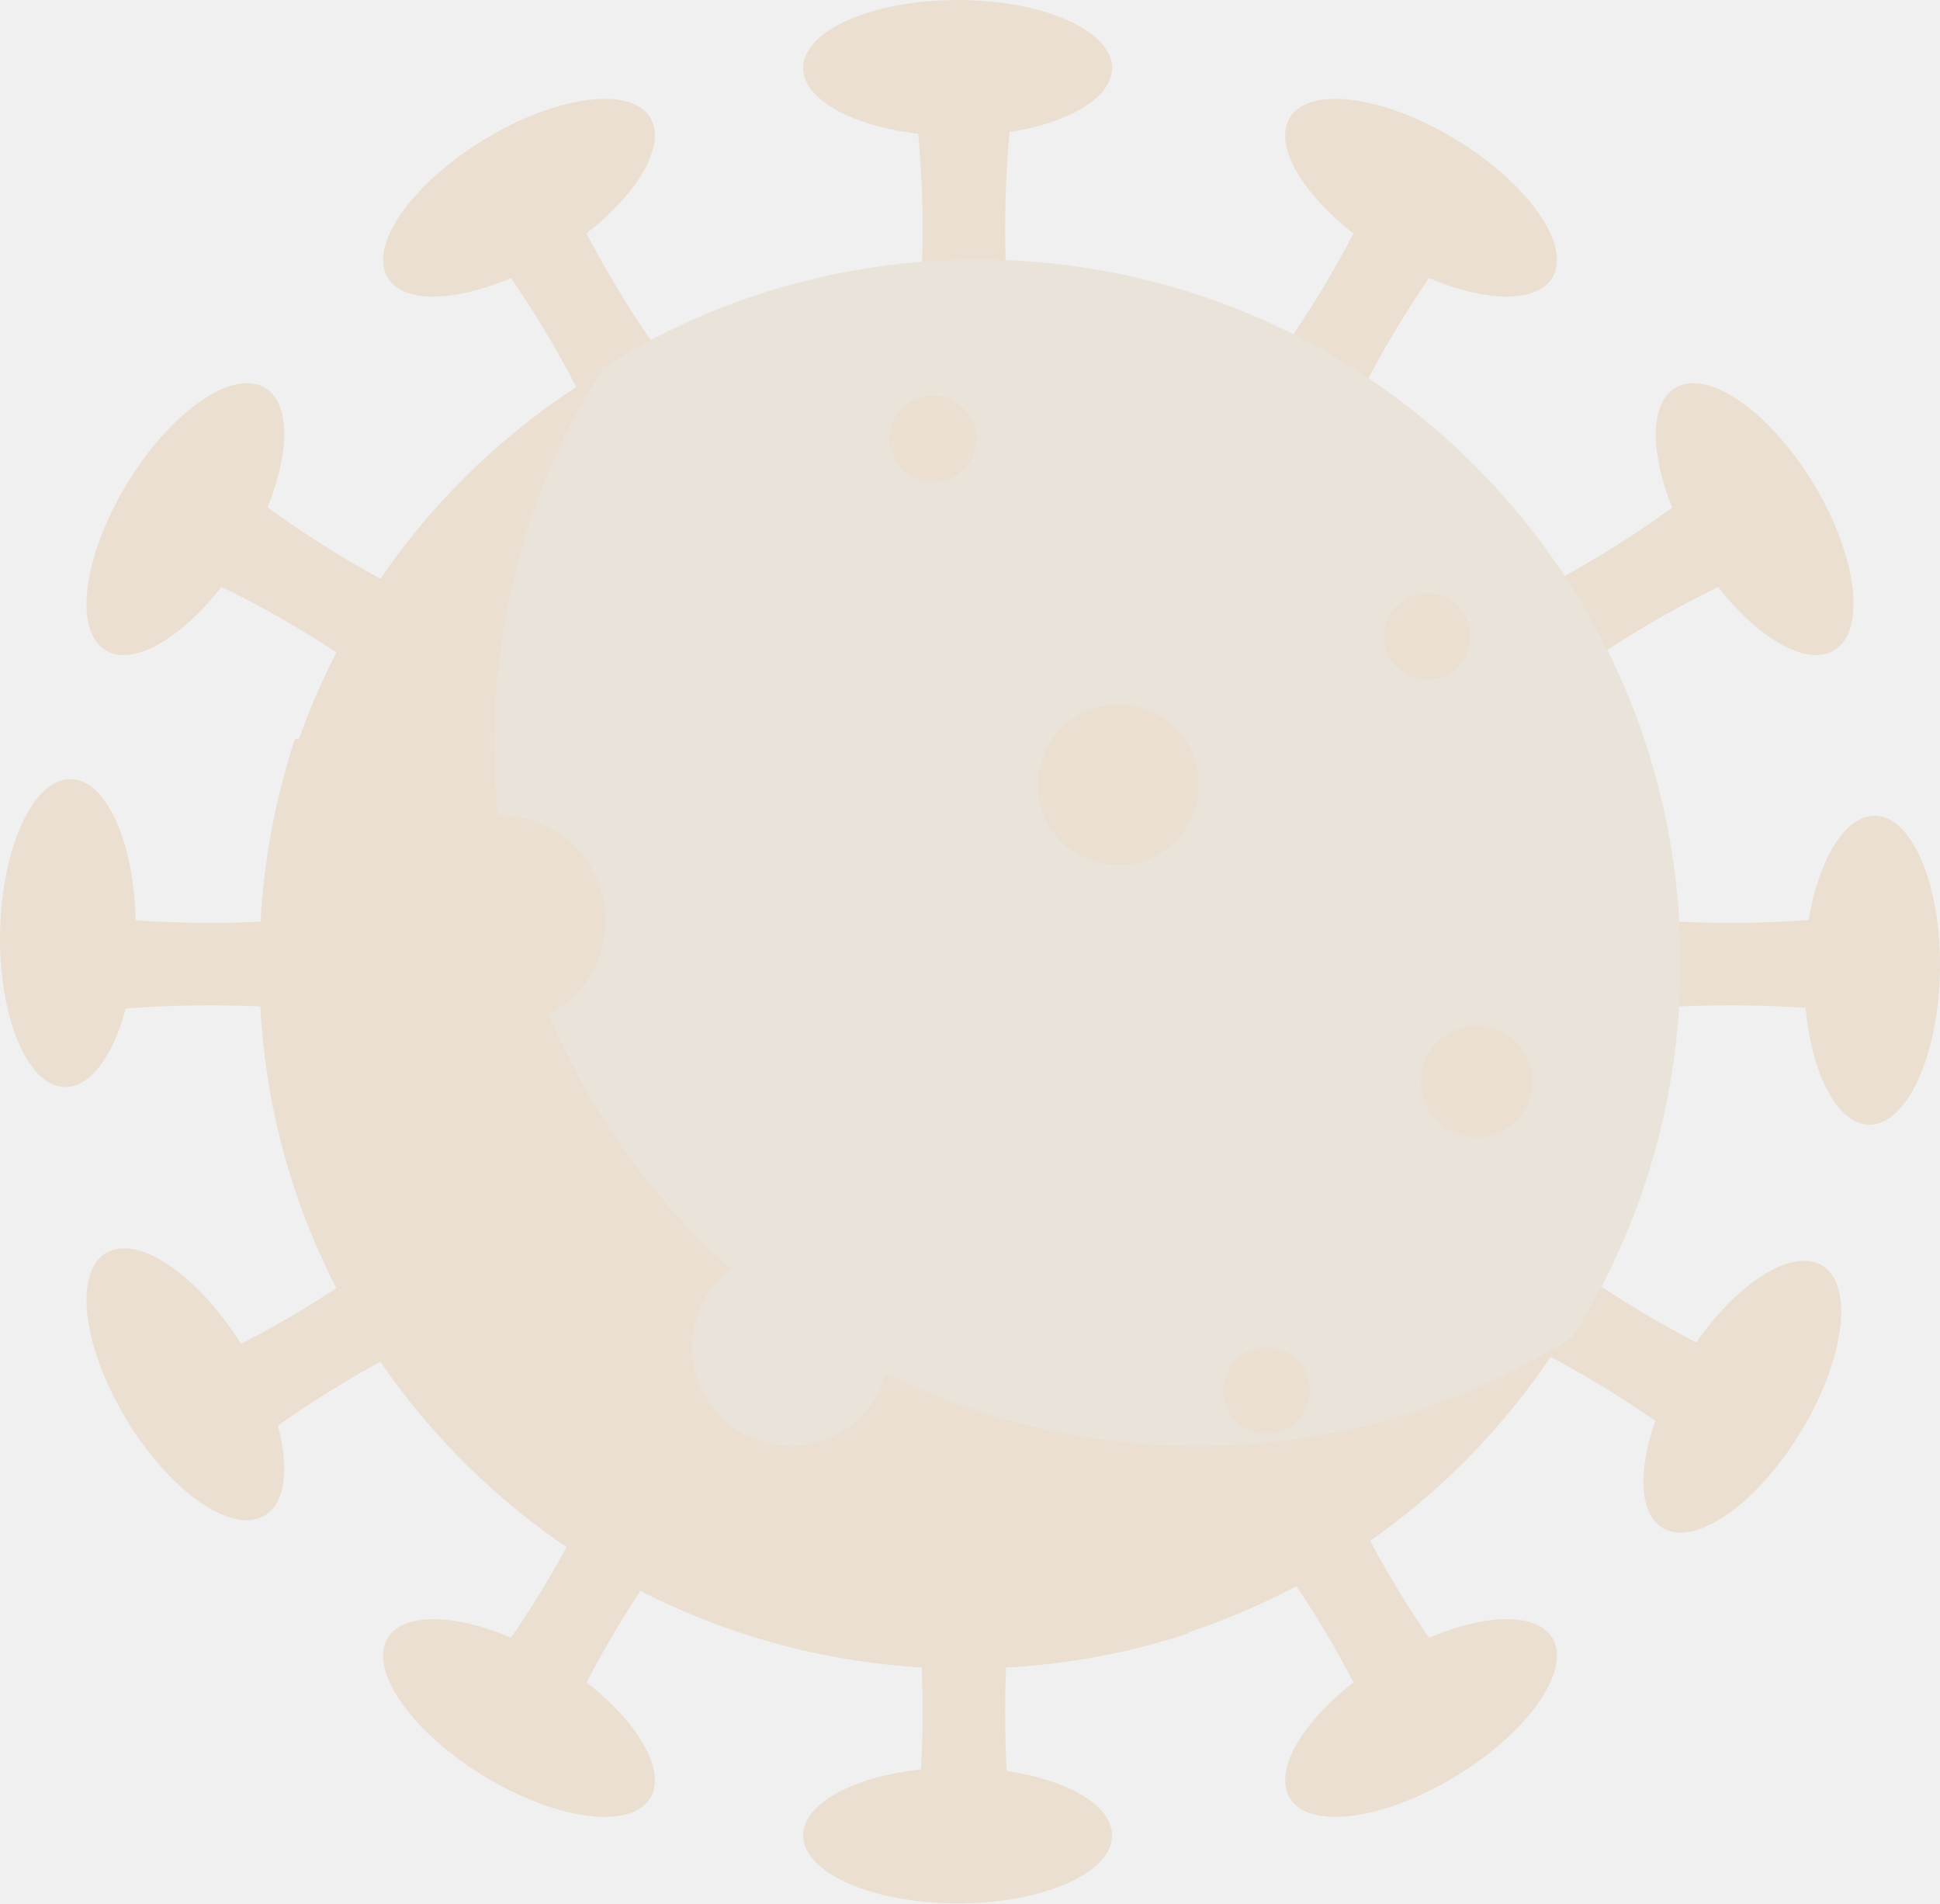
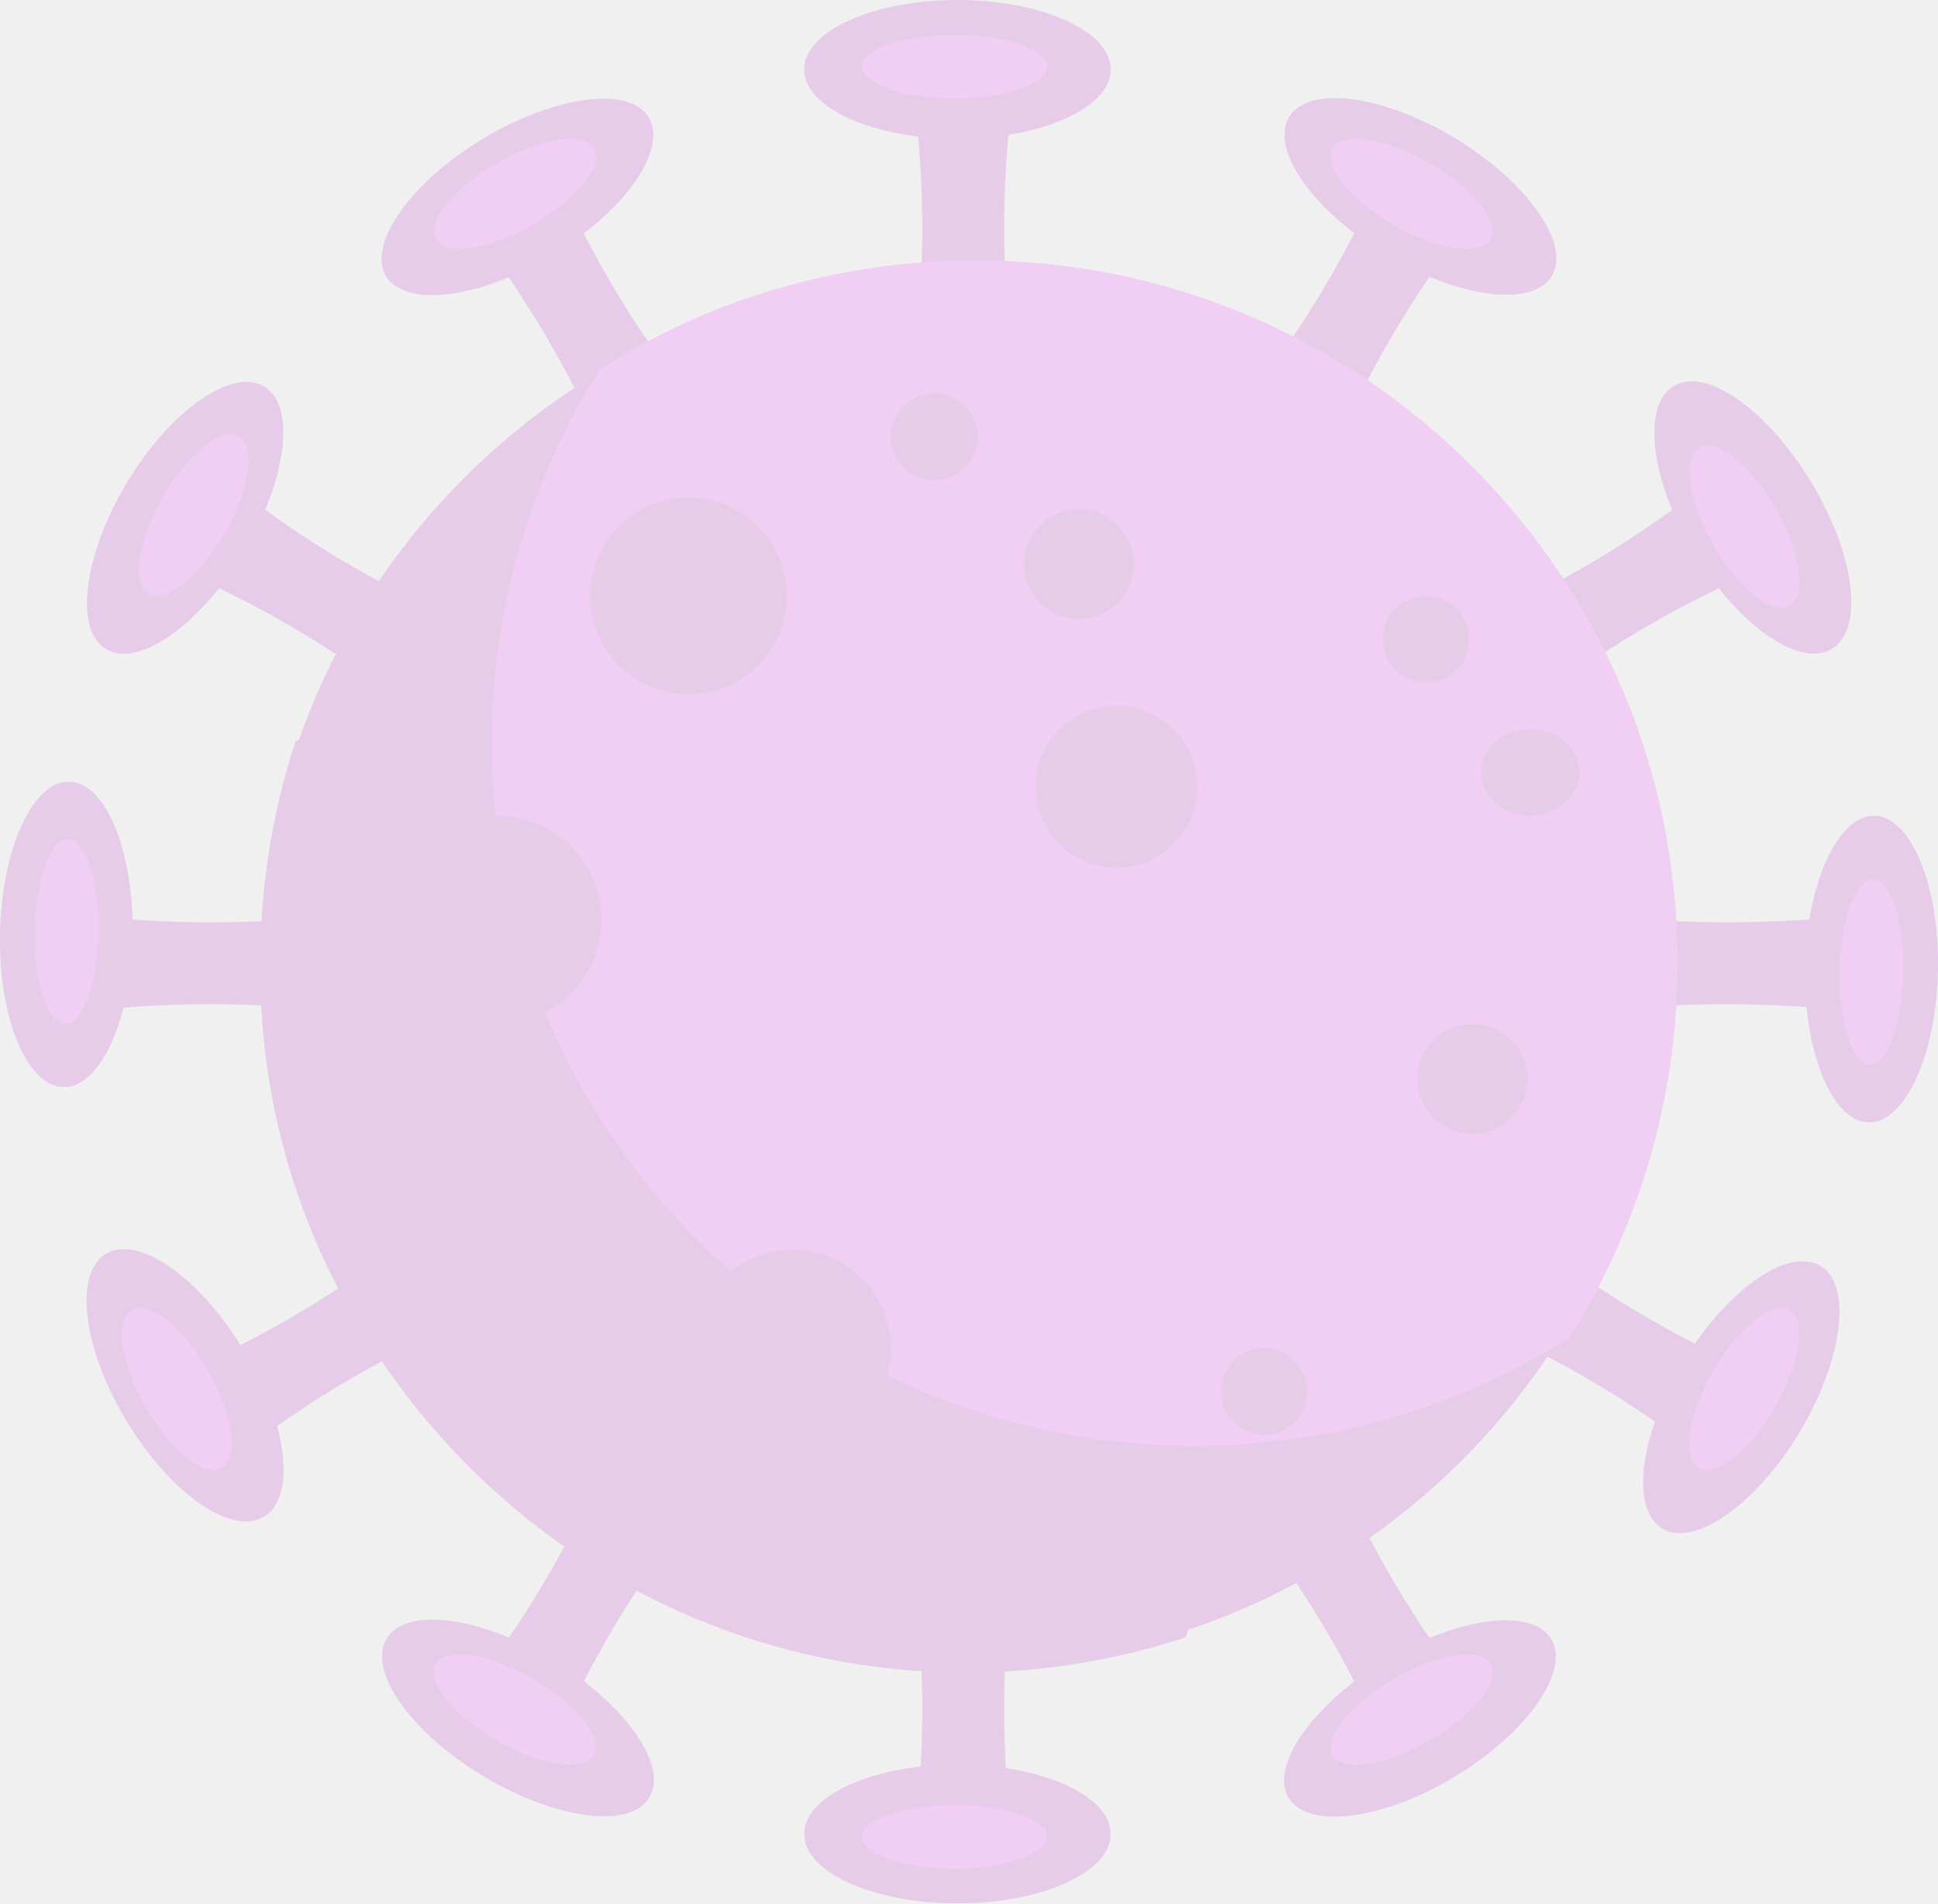
- <svg xmlns="http://www.w3.org/2000/svg" xmlns:xlink="http://www.w3.org/1999/xlink" width="157px" height="154px" viewBox="0 0 157 154" version="1.1">
-   <defs>
-     <polygon id="path-1" points="0.001 -0 11.001 -0 11.001 25 0.001 25" />
-   </defs>
-   <g id="Page-1" stroke="none" stroke-width="1" fill="none" fill-rule="evenodd" opacity="0.427">
-     <g id="Droplet-&amp;-Contact_2-Copy-12" transform="translate(-82, -132)">
-       <g id="Group-103-Copy-5" transform="translate(82, 132)">
-         <g id="Group-102" opacity="0.384">
-           <path d="M74.001,29 L82.001,29 C81.118,21.998 81.118,15 82.001,8 L74.001,8 C74.884,15 74.884,21.998 74.001,29" id="Fill-1" fill="#D18930" />
-           <path d="M48.877,36 L56.002,32.058 C51.589,26.475 47.965,20.453 45.124,14 L38.002,17.942 C42.411,23.527 46.038,29.549 48.877,36" id="Fill-3" fill="#D18930" />
-           <path d="M33.057,57 L37.001,49.875 C30.548,47.037 24.526,43.411 18.942,39 L15.001,46.125 C21.452,48.965 27.474,52.589 33.057,57" id="Fill-5" fill="#D18930" />
-           <path d="M27.999,82 L28.001,74 C20.669,74.883 13.335,74.883 6.001,74 L6.004,82 C13.335,81.119 20.669,81.117 27.999,82" id="Fill-7" fill="#D18930" />
-           <path d="M37.001,107.124 L33.06,100 C27.475,104.411 21.455,108.035 15.001,110.875 L18.946,118 C24.527,113.589 30.549,109.963 37.001,107.124" id="Fill-9" fill="#D18930" />
-           <path d="M56.001,122.942 L48.876,119 C46.038,125.451 42.412,131.473 38.001,137.059 L45.126,141 C47.964,134.547 51.59,128.525 56.001,122.942" id="Fill-11" fill="#D18930" />
-           <path d="M82.001,128.002 L74.001,128 C74.886,135.001 74.884,142.001 74.003,149 L82.001,148.998 C81.118,142.001 81.118,135.001 82.001,128.002" id="Fill-13" fill="#D18930" />
-           <path d="M108.13,119 L101.001,122.942 C105.414,128.525 109.038,134.548 111.881,141 L119.001,137.057 C114.592,131.474 110.966,125.451 108.13,119" id="Fill-15" fill="#D18930" />
-           <path d="M123.949,100 L120.001,107.127 C126.455,109.963 132.473,113.591 138.058,118 L142.001,110.875 C135.549,108.037 129.527,104.413 123.949,100" id="Fill-17" fill="#D18930" />
-           <path d="M129.006,74 L129.001,82 C136.337,81.117 143.671,81.117 151.001,81.998 L151.001,74.002 C143.667,74.885 136.335,74.885 129.006,74" id="Fill-19" fill="#D18930" />
-           <path d="M120.001,49.872 L123.942,57 C129.525,52.587 135.55,48.962 142.001,46.122 L138.059,39 C132.474,43.411 126.452,47.037 120.001,49.872" id="Fill-21" fill="#D18930" />
-           <path d="M101.001,32.051 L108.128,36 C110.964,29.547 114.594,23.524 119.001,17.942 L111.881,14 C109.04,20.452 105.414,26.473 101.001,32.051" id="Fill-23" fill="#D18930" />
-           <path d="M135.001,78.501 C135.001,109.704 109.481,135 77.999,135 C46.522,135 21.001,109.704 21.001,78.501 C21.001,47.298 46.522,22 77.999,22 C109.481,22 135.001,47.298 135.001,78.501" id="Fill-25" fill="#D18930" />
-           <path d="M135.001,78.499 C135.001,85.279 133.796,91.787 131.586,97.81 C130.182,101.629 128.385,105.263 126.214,108.647 C119.208,119.645 108.475,128.067 95.772,132.199 C90.186,134.018 84.208,135 78.006,135 C46.523,135 21.001,109.703 21.001,78.499 C21.001,72.352 21.995,66.431 23.839,60.881 C27.993,48.303 36.491,37.678 47.577,30.722 C50.992,28.568 54.658,26.778 58.511,25.382 C64.588,23.194 71.152,22 78.006,22 C109.481,22 135.001,47.295 135.001,78.499" id="Fill-27" fill="#D18930" />
-           <path d="M99.001,114.294 C99.001,120.527 98.004,126.535 96.161,132.16 C90.546,134.003 84.54,135 78.306,135 C46.658,135 21.001,109.349 21.001,77.703 C21.001,71.47 22,65.467 23.856,59.837 C29.472,57.997 35.475,57 41.709,57 C73.349,57 99.001,82.651 99.001,114.294" id="Fill-29" fill="#D18A30" />
-           <path d="M136.001,77.874 C136.001,84.7 134.798,91.25 132.594,97.313 C131.191,101.158 129.398,104.815 127.232,108.222 C118.452,113.783 108.042,117 96.883,117 C65.467,117 40.001,91.541 40.001,60.126 C40.001,48.967 43.221,38.561 48.769,29.78 C52.177,27.612 55.835,25.811 59.68,24.405 C65.743,22.203 72.293,21 79.132,21 C110.537,21 136.001,46.463 136.001,77.874" id="Fill-31" fill="#D1A267" />
-           <path d="M92.001,45.5 C92.001,47.987 89.984,50 87.501,50 C85.015,50 83.001,47.987 83.001,45.5 C83.001,43.015 85.015,41 87.501,41 C89.984,41 92.001,43.015 92.001,45.5" id="Fill-33" fill="#D1A267" />
-           <path d="M124.001,87.501 C124.001,89.984 121.982,92 119.5,92 C117.014,92 115.001,89.984 115.001,87.501 C115.001,85.015 117.014,83 119.5,83 C121.982,83 124.001,85.015 124.001,87.501" id="Fill-35" fill="#D18A30" />
-           <path d="M49.001,74.5 C49.001,79.195 45.196,83 40.501,83 C35.806,83 32.001,79.195 32.001,74.5 C32.001,69.805 35.806,66 40.501,66 C45.196,66 49.001,69.805 49.001,74.5" id="Fill-37" fill="#D18A30" />
-           <path d="M97.001,63.501 C97.001,67.092 94.091,70 90.5,70 C86.913,70 84.001,67.092 84.001,63.501 C84.001,59.91 86.913,57 90.5,57 C94.091,57 97.001,59.91 97.001,63.501" id="Fill-39" fill="#D18A30" />
-           <path d="M106.001,112.499 C106.001,114.433 104.435,116 102.501,116 C100.568,116 99.001,114.433 99.001,112.499 C99.001,110.565 100.568,109 102.501,109 C104.435,109 106.001,110.565 106.001,112.499" id="Fill-41" fill="#D18A30" />
-           <path d="M64.001,48.001 C64.001,52.42 60.419,56 56.003,56 C51.583,56 48.001,52.42 48.001,48.001 C48.001,43.58 51.583,40 56.003,40 C60.419,40 64.001,43.58 64.001,48.001" id="Fill-43" fill="#D1A267" />
-           <path d="M79.001,35.5 C79.001,37.431 77.432,39 75.501,39 C73.567,39 72.001,37.431 72.001,35.5 C72.001,33.566 73.567,32 75.501,32 C77.432,32 79.001,33.566 79.001,35.5" id="Fill-45" fill="#D18A30" />
-           <path d="M119.001,51.5 C119.001,53.432 117.436,55 115.502,55 C113.565,55 112.001,53.432 112.001,51.5 C112.001,49.565 113.565,48 115.502,48 C117.436,48 119.001,49.565 119.001,51.5" id="Fill-47" fill="#D18A30" />
-           <path d="M72.001,108.999 C72.001,113.418 68.42,117 64.003,117 C59.583,117 56.001,113.418 56.001,108.999 C56.001,104.579 59.583,101 64.003,101 C68.42,101 72.001,104.579 72.001,108.999" id="Fill-49" fill="#D1A267" />
-           <path d="M128.001,62.5 C128.001,64.434 126.212,66 124.002,66 C121.792,66 120.001,64.434 120.001,62.5 C120.001,60.565 121.792,59 124.002,59 C126.212,59 128.001,60.565 128.001,62.5" id="Fill-51" fill="#D1A267" />
-           <path d="M90.001,5.5 C90.001,8.538 84.403,11 77.501,11 C70.598,11 65.001,8.538 65.001,5.5 C65.001,2.462 70.598,0 77.501,0 C84.403,0 90.001,2.462 90.001,5.5" id="Fill-53" fill="#D18A30" />
-           <path d="M85.001,5.5 C85.001,6.879 81.644,8 77.503,8 C73.36,8 70.001,6.879 70.001,5.5 C70.001,4.121 73.36,3 77.503,3 C81.644,3 85.001,4.121 85.001,5.5" id="Fill-55" fill="#D18A30" />
-           <path d="M90.001,148.501 C90.001,151.538 84.403,154 77.501,154 C70.598,154 65.001,151.538 65.001,148.501 C65.001,145.464 70.598,143 77.501,143 C84.403,143 90.001,145.464 90.001,148.501" id="Fill-57" fill="#D18A30" />
-           <path d="M85.001,148.5 C85.001,149.879 81.644,151 77.503,151 C73.36,151 70.001,149.879 70.001,148.5 C70.001,147.119 73.36,146 77.503,146 C81.644,146 85.001,147.119 85.001,148.5" id="Fill-59" fill="#D18A30" />
-           <path d="M125.655,22.419 C124.152,25.055 118.163,24.318 112.279,20.775 C106.392,17.227 102.843,12.217 104.344,9.581 C105.847,6.944 111.841,7.681 117.723,11.227 C123.608,14.773 127.16,19.785 125.655,22.419" id="Fill-61" fill="#D18A30" />
-           <path d="M120.831,19.229 C120.019,20.62 116.529,20.077 113.032,18.016 C109.536,15.957 107.357,13.16 108.171,11.769 C108.979,10.381 112.473,10.923 115.97,12.982 C119.464,15.042 121.643,17.838 120.831,19.229" id="Fill-63" fill="#D18A30" />
-           <path d="M52.656,145.421 C51.153,148.055 45.161,147.317 39.279,143.775 C33.392,140.227 29.843,135.217 31.345,132.58 C32.848,129.944 38.841,130.681 44.725,134.227 C50.609,137.775 54.159,142.785 52.656,145.421" id="Fill-65" fill="#D18A30" />
-           <path d="M47.832,142.228 C47.02,143.62 43.528,143.077 40.034,141.016 C36.537,138.958 34.36,136.161 35.17,134.769 C35.982,133.381 39.474,133.923 42.968,135.982 C46.465,138.042 48.642,140.838 47.832,142.228" id="Fill-67" fill="#D18A30" />
-           <path d="M148.312,52.684 C145.599,54.124 140.571,50.505 137.083,44.606 C133.599,38.705 132.976,32.755 135.691,31.317 C138.404,29.876 143.432,33.491 146.917,39.392 C150.404,45.293 151.027,51.244 148.312,52.684" id="Fill-69" fill="#D18A30" />
-           <path d="M145.176,48.845 C143.74,49.619 140.934,47.409 138.904,43.905 C136.875,40.402 136.392,36.931 137.826,36.154 C139.262,35.38 142.07,37.59 144.1,41.095 C146.128,44.6 146.609,48.068 145.176,48.845" id="Fill-71" fill="#D18A30" />
-           <path d="M21.313,122.684 C18.598,124.124 13.571,120.507 10.086,114.609 C6.6,108.707 5.975,102.755 8.69,101.317 C11.405,99.876 16.432,103.492 19.917,109.394 C23.403,115.293 24.026,121.244 21.313,122.684" id="Fill-73" fill="#D18A30" />
-           <path d="M18.175,118.845 C16.742,119.62 13.933,117.408 11.903,113.905 C9.875,110.403 9.392,106.934 10.827,106.155 C12.261,105.38 15.071,107.59 17.099,111.095 C19.129,114.6 19.61,118.071 18.175,118.845" id="Fill-75" fill="#D18A30" />
-           <g id="Group-79" transform="translate(146, 66)">
-             <mask id="mask-2" fill="white">
-               <use xlink:href="#path-1" />
-             </mask>
-             <g id="Clip-78" />
-             <path d="M5.25,24.999 C2.215,24.94 -0.13,19.295 0.007,12.391 C0.146,5.486 2.722,-0.061 5.754,0 C8.787,0.062 11.136,5.707 10.995,12.609 C10.855,19.514 8.284,25.061 5.25,24.999" id="Fill-77" fill="#D18A30" mask="url(#mask-2)" />
-           </g>
-           <path d="M151.373,86 C149.994,85.967 148.934,82.583 149.004,78.439 C149.073,74.298 150.249,70.967 151.627,71 C153.006,71.033 154.065,74.417 153.998,78.561 C153.927,82.702 152.753,86.033 151.373,86" id="Fill-80" fill="#D18A30" />
-           <path d="M5.24,87.948 C2.211,87.889 -0.13,82.263 0.006,75.383 C0.147,68.503 2.717,62.975 5.744,63.036 C8.771,63.097 11.116,68.723 10.975,75.601 C10.837,82.479 8.269,88.01 5.24,87.948" id="Fill-82" fill="#D18A30" />
-           <path d="M5.373,83 C3.995,82.964 2.934,79.583 3.004,75.439 C3.073,71.298 4.249,67.967 5.627,68 C7.006,68.033 8.066,71.417 7.998,75.559 C7.927,79.702 6.753,83.033 5.373,83" id="Fill-84" fill="#D18A30" />
-           <path d="M134.637,123.67 C131.96,122.198 132.639,116.23 136.156,110.337 C139.669,104.445 144.688,100.86 147.366,102.329 C150.042,103.801 149.362,109.77 145.848,115.66 C142.332,121.556 137.311,125.141 134.637,123.67" id="Fill-86" fill="#D18A30" />
-           <path d="M137.8,118.839 C136.386,118.046 136.9,114.566 138.943,111.065 C140.988,107.564 143.79,105.367 145.202,106.163 C146.615,106.956 146.103,110.436 144.06,113.937 C142.017,117.438 139.214,119.629 137.8,118.839" id="Fill-88" fill="#D18A30" />
-           <path d="M8.635,52.67 C5.961,51.198 6.637,45.229 10.156,39.336 C13.669,33.445 18.688,29.86 21.366,31.328 C24.042,32.8 23.361,38.769 19.845,44.66 C16.332,50.555 11.311,54.14 8.635,52.67" id="Fill-90" fill="#D18A30" />
-           <path d="M11.8,47.838 C10.385,47.045 10.899,43.566 12.942,40.065 C14.986,36.564 17.787,34.367 19.202,35.162 C20.616,35.955 20.103,39.435 18.057,42.936 C16.016,46.437 13.214,48.629 11.8,47.838" id="Fill-92" fill="#D18A30" />
-           <path d="M104.349,145.428 C102.84,142.798 106.384,137.791 112.268,134.24 C118.153,130.691 124.144,129.942 125.653,132.572 C127.164,135.201 123.617,140.21 117.733,143.762 C111.851,147.312 105.857,148.058 104.349,145.428" id="Fill-94" fill="#D18A30" />
-           <path d="M108.172,142.233 C107.358,140.847 109.53,138.049 113.026,135.99 C116.522,133.927 120.015,133.379 120.83,134.765 C121.645,136.15 119.473,138.947 115.975,141.011 C112.48,143.072 108.984,143.62 108.172,142.233" id="Fill-96" fill="#D18A30" />
-           <path d="M31.348,22.428 C29.84,19.798 33.384,14.789 39.268,11.238 C45.152,7.689 51.144,6.942 52.652,9.57 C54.165,12.201 50.617,17.211 44.732,20.76 C38.85,24.311 32.856,25.058 31.348,22.428" id="Fill-98" fill="#D18A30" />
-           <path d="M35.171,19.234 C34.358,17.848 36.532,15.051 40.027,12.989 C43.523,10.927 47.015,10.379 47.83,11.767 C48.643,13.151 46.473,15.948 42.976,18.01 C39.479,20.072 35.986,20.621 35.171,19.234" id="Fill-100" fill="#D18A30" />
+ <svg xmlns="http://www.w3.org/2000/svg" version="1.1" id="Layer_1" x="0px" y="0px" viewBox="0 0 335 329" style="enable-background:new 0 0 335 329;" xml:space="preserve">
+   <style type="text/css">
+ 	.st0{opacity:0.2;}
+ 	.st1{fill:#BF3AC9;}
+ 	.st2{fill:#F646FF;}
+ 	.st3{filter:url(#Adobe_OpacityMaskFilter);}
+ 	.st4{fill:#FFFFFF;}
+ 	.st5{mask:url(#mask-2_1_);fill:#BF3AC9;}
+ 	.st6{filter:url(#Adobe_OpacityMaskFilter_1_);}
+ 	.st7{mask:url(#mask-4_1_);fill:#BF3AC9;}
+ </style>
+   <g class="st0">
+     <path id="Fill-1" class="st1" d="M158,62h17c-1.9-15-1.9-30,0-45h-17C159.9,32,159.9,47,158,62" />
+     <path id="Fill-3" class="st1" d="M104,77l15-8.4c-9.3-11.9-17-24.8-23-38.6l-15,8.4C90.3,50.4,98,63.2,104,77" />
+     <path id="Fill-5" class="st1" d="M70.6,122l8.4-15c-13.8-6-26.7-13.6-38.6-23L32,99C45.8,105,58.6,112.7,70.6,122" />
+     <path id="Fill-7" class="st1" d="M60,175l0-17c-15.7,1.9-31.3,1.9-47,0l0,17C28.7,173.1,44.3,173.1,60,175" />
+     <path id="Fill-9" class="st1" d="M79,229l-8.4-15c-11.9,9.3-24.8,17-38.6,23l8.4,15C52.4,242.7,65.2,235,79,229" />
+     <path id="Fill-11" class="st1" d="M119,262.4l-15-8.4c-6,13.8-13.6,26.6-23,38.6l15,8.4C102,287.2,109.7,274.3,119,262.4" />
+     <path id="Fill-13" class="st1" d="M175,273l-17,0c1.9,15,1.9,30,0,45l17,0C173.1,303,173.1,288,175,273" />
+     <path id="Fill-15" class="st1" d="M231.1,254l-15.1,8.4c9.3,11.9,17,24.8,23,38.6l15-8.4C244.7,280.6,237,267.8,231.1,254" />
+     <path id="Fill-17" class="st1" d="M264.4,214l-8.4,15c13.8,6,26.6,13.6,38.6,23l8.4-15C289.2,231,276.4,223.3,264.4,214" />
+     <path id="Fill-19" class="st1" d="M275,158l0,17c15.7-1.9,31.3-1.9,47,0v-17C306.3,159.9,290.7,159.9,275,158" />
+     <path id="Fill-21" class="st1" d="M256,107l8.4,15c11.9-9.3,24.8-17,38.6-23l-8.4-15C282.6,93.3,269.8,101,256,107" />
+     <path id="Fill-23" class="st1" d="M216,68.6l15,8.4c6-13.8,13.7-26.7,23-38.6L239,30C233,43.8,225.3,56.6,216,68.6" />
+     <path id="Fill-25" class="st1" d="M288,167.5c0,66.5-54.4,120.5-121.5,120.5C99.4,288,45,234.1,45,167.5S99.4,47,166.5,47   C233.6,47,288,101,288,167.5" />
+     <path id="Fill-27" class="st1" d="M288,167.5c0,14.5-2.6,28.3-7.3,41.2c-3,8.1-6.8,15.9-11.5,23.1c-14.9,23.5-37.8,41.4-64.9,50.2   c-11.9,3.9-24.6,6-37.9,6C99.4,288,45,234,45,167.5c0-13.1,2.1-25.7,6-37.6c8.9-26.8,27-49.5,50.6-64.3c7.3-4.6,15.1-8.4,23.3-11.4   c13-4.7,26.9-7.2,41.6-7.2C233.6,47,288,100.9,288,167.5" />
+     <path id="Fill-29" class="st1" d="M211,244.7c0,13.3-2.1,26.2-6,38.3c-11.9,3.9-24.7,6.1-38,6.1c-67.4,0-122-54.9-122-122.7   c0-13.3,2.1-26.2,6.1-38.3c12-3.9,24.7-6.1,38-6.1C156.4,122,211,176.9,211,244.7" />
+     <path id="Fill-31" class="st2" d="M290,166.4c0,14.6-2.6,28.6-7.3,41.5c-3,8.2-6.8,16-11.4,23.3c-18.8,11.9-41,18.7-64.8,18.7   C139.4,250,85,195.6,85,128.6c0-23.8,6.9-46.1,18.7-64.8c7.3-4.6,15.1-8.5,23.3-11.5C140,47.6,154,45,168.6,45   C235.6,45,290,99.4,290,166.4" />
+     <path id="Fill-33" class="st1" d="M196,97.5c0,5.3-4.3,9.5-9.5,9.5c-5.2,0-9.5-4.2-9.5-9.5c0-5.2,4.3-9.5,9.5-9.5   C191.7,88,196,92.3,196,97.5" />
+     <path id="Fill-35" class="st1" d="M264,186.5c0,5.2-4.3,9.5-9.5,9.5c-5.2,0-9.5-4.3-9.5-9.5c0-5.2,4.2-9.5,9.5-9.5   C259.7,177,264,181.3,264,186.5" />
+     <path id="Fill-37" class="st1" d="M104,159c0,9.9-8.1,18-18,18s-18-8.1-18-18s8.1-18,18-18S104,149.1,104,159" />
+     <path id="Fill-39" class="st1" d="M207,136c0,7.7-6.3,14-14,14c-7.7,0-14-6.3-14-14s6.3-14,14-14C200.7,122,207,128.3,207,136" />
+     <path id="Fill-41" class="st1" d="M226,240.5c0,4.1-3.4,7.5-7.5,7.5c-4.1,0-7.5-3.4-7.5-7.5c0-4.1,3.4-7.5,7.5-7.5   C222.6,233,226,236.4,226,240.5" />
+     <path id="Fill-43" class="st1" d="M136,103c0,9.4-7.6,17-17,17c-9.4,0-17-7.6-17-17c0-9.4,7.6-17,17-17C128.4,86,136,93.6,136,103" />
+     <path id="Fill-45" class="st1" d="M169,75.5c0,4.1-3.4,7.5-7.5,7.5c-4.1,0-7.5-3.4-7.5-7.5c0-4.1,3.4-7.5,7.5-7.5   C165.6,68,169,71.4,169,75.5" />
+     <path id="Fill-47" class="st1" d="M254,110.5c0,4.1-3.4,7.5-7.5,7.5c-4.1,0-7.5-3.4-7.5-7.5c0-4.1,3.4-7.5,7.5-7.5   C250.6,103,254,106.4,254,110.5" />
+     <path id="Fill-49" class="st1" d="M154,233c0,9.4-7.6,17-17,17c-9.4,0-17-7.6-17-17c0-9.4,7.6-17,17-17   C146.4,216,154,223.6,154,233" />
+     <path id="Fill-51" class="st1" d="M273,133.5c0,4.1-3.8,7.5-8.5,7.5c-4.7,0-8.5-3.4-8.5-7.5c0-4.1,3.8-7.5,8.5-7.5   C269.2,126,273,129.4,273,133.5" />
+     <path id="Fill-53" class="st1" d="M192,12c0,6.6-11.9,12-26.5,12S139,18.6,139,12s11.9-12,26.5-12S192,5.4,192,12" />
+     <path id="Fill-55" class="st2" d="M181,11.5c0,3-7.2,5.5-16,5.5c-8.8,0-16-2.5-16-5.5S156.2,6,165,6C173.8,6,181,8.5,181,11.5" />
+     <g id="Group-59" transform="translate(139, 305)">
+       <g id="Clip-58">
+ 		</g>
+       <defs>
+         <filter id="Adobe_OpacityMaskFilter" filterUnits="userSpaceOnUse" x="0" y="0" width="53" height="24">
+           <feColorMatrix type="matrix" values="1 0 0 0 0  0 1 0 0 0  0 0 1 0 0  0 0 0 1 0" />
+         </filter>
+       </defs>
+       <mask maskUnits="userSpaceOnUse" x="0" y="0" width="53" height="24" id="mask-2_1_">
+         <g class="st3">
+           <polygon id="path-1_1_" class="st4" points="0,0 53,0 53,24 0,24     " />
        </g>
-       </g>
+       </mask>
+       <path id="Fill-57" class="st5" d="M53,12c0,6.6-11.9,12-26.5,12S0,18.6,0,12S11.9,0,26.5,0S53,5.4,53,12" />
    </g>
+     <path id="Fill-60" class="st2" d="M181,317.5c0,3-7.2,5.5-16,5.5c-8.8,0-16-2.5-16-5.5c0-3,7.2-5.5,16-5.5   C173.8,312,181,314.5,181,317.5" />
+     <path id="Fill-62" class="st1" d="M268.3,47.6c-3.2,5.6-16,4-28.6-3.5c-12.6-7.5-20.2-18.2-16.9-23.8c3.2-5.6,16-4,28.6,3.5   C263.9,31.4,271.5,42,268.3,47.6" />
+     <path id="Fill-64" class="st2" d="M257.6,41.4c-1.7,2.9-9.3,1.8-16.8-2.6c-7.5-4.3-12.2-10.3-10.5-13.2c1.7-2.9,9.3-1.8,16.8,2.6   C254.7,32.5,259.4,38.4,257.6,41.4" />
+     <path id="Fill-66" class="st1" d="M112.3,310.6c-3.2,5.6-16,4-28.6-3.5c-12.6-7.5-20.2-18.2-16.9-23.8c3.2-5.6,16-4,28.6,3.5   C107.9,294.4,115.5,305,112.3,310.6" />
+     <path id="Fill-68" class="st2" d="M102.6,303.4c-1.7,2.9-9.3,1.8-16.8-2.6c-7.5-4.3-12.2-10.2-10.5-13.2c1.7-2.9,9.3-1.8,16.8,2.6   C99.7,294.5,104.4,300.4,102.6,303.4" />
+     <path id="Fill-70" class="st1" d="M316.4,112.3c-5.8,3.1-16.4-4.7-23.9-17.3c-7.4-12.6-8.7-25.3-3-28.4c5.8-3.1,16.4,4.6,23.9,17.3   S322.2,109.2,316.4,112.3" />
+     <path id="Fill-72" class="st2" d="M309.3,104.7c-3,1.7-9-3.1-13.2-10.6c-4.3-7.5-5.3-15-2.3-16.7c3-1.7,9,3.1,13.2,10.6   C311.3,95.5,312.3,103,309.3,104.7" />
+     <path id="Fill-74" class="st1" d="M45.4,262.3c-5.8,3.1-16.5-4.7-23.9-17.3c-7.4-12.6-8.7-25.3-3-28.4c5.8-3.1,16.5,4.6,23.9,17.3   C49.9,246.5,51.2,259.2,45.4,262.3" />
+     <path id="Fill-76" class="st2" d="M38.3,253.7c-3,1.7-9-3.1-13.2-10.6c-4.3-7.5-5.3-15-2.3-16.7c3-1.7,9,3.1,13.2,10.6   C40.3,244.5,41.3,252,38.3,253.7" />
+     <path id="Fill-78" class="st1" d="M323,194c-6.3-0.1-11.2-12.1-11-26.7c0.3-14.6,5.7-26.4,12-26.3c6.3,0.1,11.3,12.1,11,26.7   C334.7,182.4,329.3,194.1,323,194" />
+     <path id="Fill-80" class="st2" d="M323.2,184c-3-0.1-5.4-7.3-5.2-16.1c0.2-8.8,2.7-15.9,5.8-15.9c3,0.1,5.4,7.3,5.2,16.1   C328.8,177,326.3,184.1,323.2,184" />
+     <g id="Group-84" transform="translate(0, 135)">
+       <g id="Clip-83">
+ 		</g>
+       <defs>
+         <filter id="Adobe_OpacityMaskFilter_1_" filterUnits="userSpaceOnUse" x="0" y="0.1" width="23" height="52.8">
+           <feColorMatrix type="matrix" values="1 0 0 0 0  0 1 0 0 0  0 0 1 0 0  0 0 0 1 0" />
+         </filter>
+       </defs>
+       <mask maskUnits="userSpaceOnUse" x="0" y="0.1" width="23" height="52.8" id="mask-4_1_">
+         <g class="st6">
+           <polygon id="path-3_1_" class="st4" points="0,0.1 23,0.1 23,52.9 0,52.9     " />
+         </g>
+       </mask>
+       <path id="Fill-82" class="st7" d="M11,52.9C4.6,52.8-0.3,40.8,0,26.3C0.3,11.7,5.7-0.1,12,0.1s11.2,12.1,10.9,26.6    C22.7,41.3,17.3,53,11,52.9" />
+     </g>
+     <path id="Fill-85" class="st2" d="M11.2,177c-3-0.1-5.4-7.3-5.2-16.1c0.2-8.8,2.7-15.9,5.8-15.9c3,0.1,5.4,7.3,5.2,16.1   C16.8,170,14.3,177.1,11.2,177" />
+     <path id="Fill-87" class="st1" d="M287.5,264.3c-5.7-3.1-4.2-15.9,3.2-28.5c7.5-12.6,18.1-20.2,23.8-17.1   c5.7,3.1,4.2,15.9-3.2,28.5C303.8,259.8,293.2,267.4,287.5,264.3" />
+     <path id="Fill-89" class="st2" d="M293.7,253.7c-3-1.7-1.9-9.2,2.4-16.7c4.3-7.5,10.2-12.3,13.2-10.6c3,1.7,1.9,9.2-2.4,16.7   S296.7,255.4,293.7,253.7" />
+     <path id="Fill-91" class="st1" d="M18.5,112.3c-5.7-3.1-4.2-15.9,3.2-28.5c7.5-12.6,18.1-20.2,23.8-17.1c5.7,3.1,4.2,15.9-3.2,28.5   C34.8,107.8,24.2,115.4,18.5,112.3" />
+     <path id="Fill-93" class="st2" d="M25.7,102.7c-3-1.7-1.9-9.2,2.4-16.7c4.3-7.5,10.2-12.3,13.2-10.6c3,1.7,1.9,9.2-2.4,16.7   C34.6,99.6,28.7,104.4,25.7,102.7" />
+     <path id="Fill-95" class="st1" d="M222.7,310.7c-3.2-5.6,4.3-16.2,16.9-23.8c12.6-7.5,25.4-9.1,28.6-3.5   c3.2,5.6-4.3,16.2-16.9,23.8C238.8,314.7,226,316.2,222.7,310.7" />
+     <path id="Fill-97" class="st2" d="M230.4,303.4c-1.8-2.9,2.9-8.8,10.5-13.2c7.5-4.4,15.1-5.5,16.8-2.6c1.8,2.9-2.9,8.8-10.5,13.2   C239.6,305.2,232.1,306.3,230.4,303.4" />
+     <path id="Fill-99" class="st1" d="M66.7,47.7c-3.2-5.6,4.3-16.2,16.9-23.8c12.6-7.5,25.4-9.1,28.6-3.5c3.2,5.6-4.3,16.2-16.9,23.8   C82.8,51.7,70,53.2,66.7,47.7" />
+     <path id="Fill-101" class="st2" d="M75.4,41.4c-1.8-2.9,2.9-8.8,10.5-13.2c7.5-4.4,15.1-5.5,16.8-2.6c1.8,2.9-2.9,8.8-10.5,13.2   C84.6,43.2,77.1,44.3,75.4,41.4" />
  </g>
</svg>
